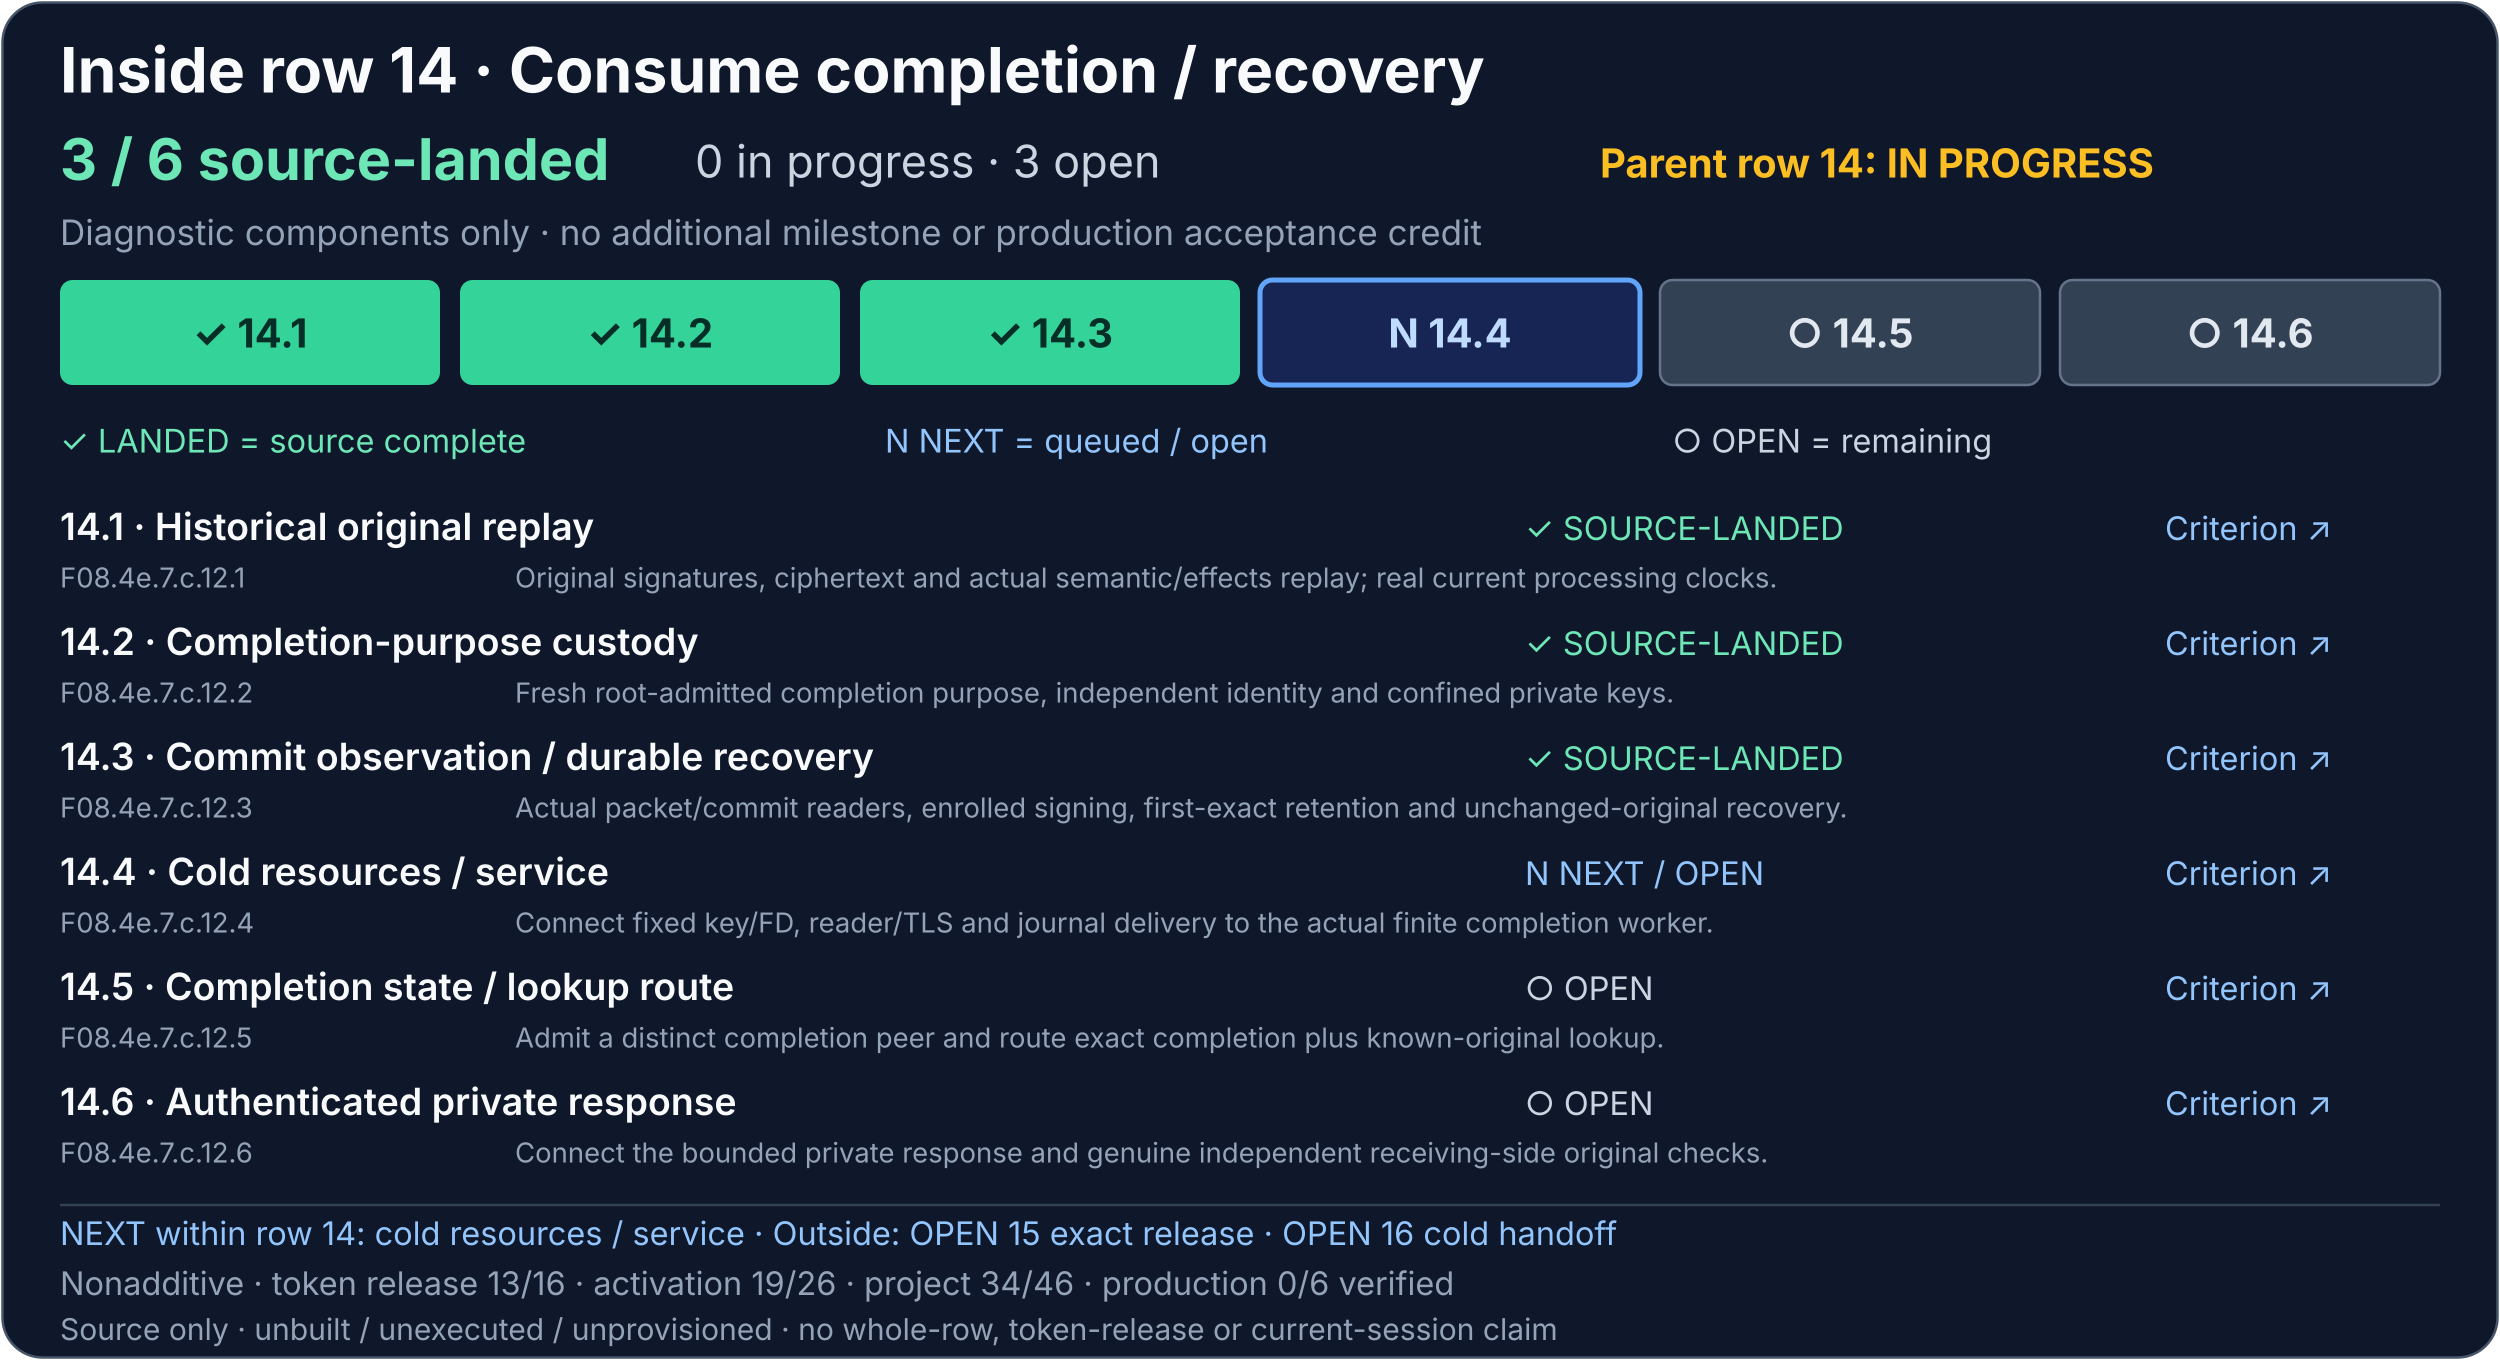
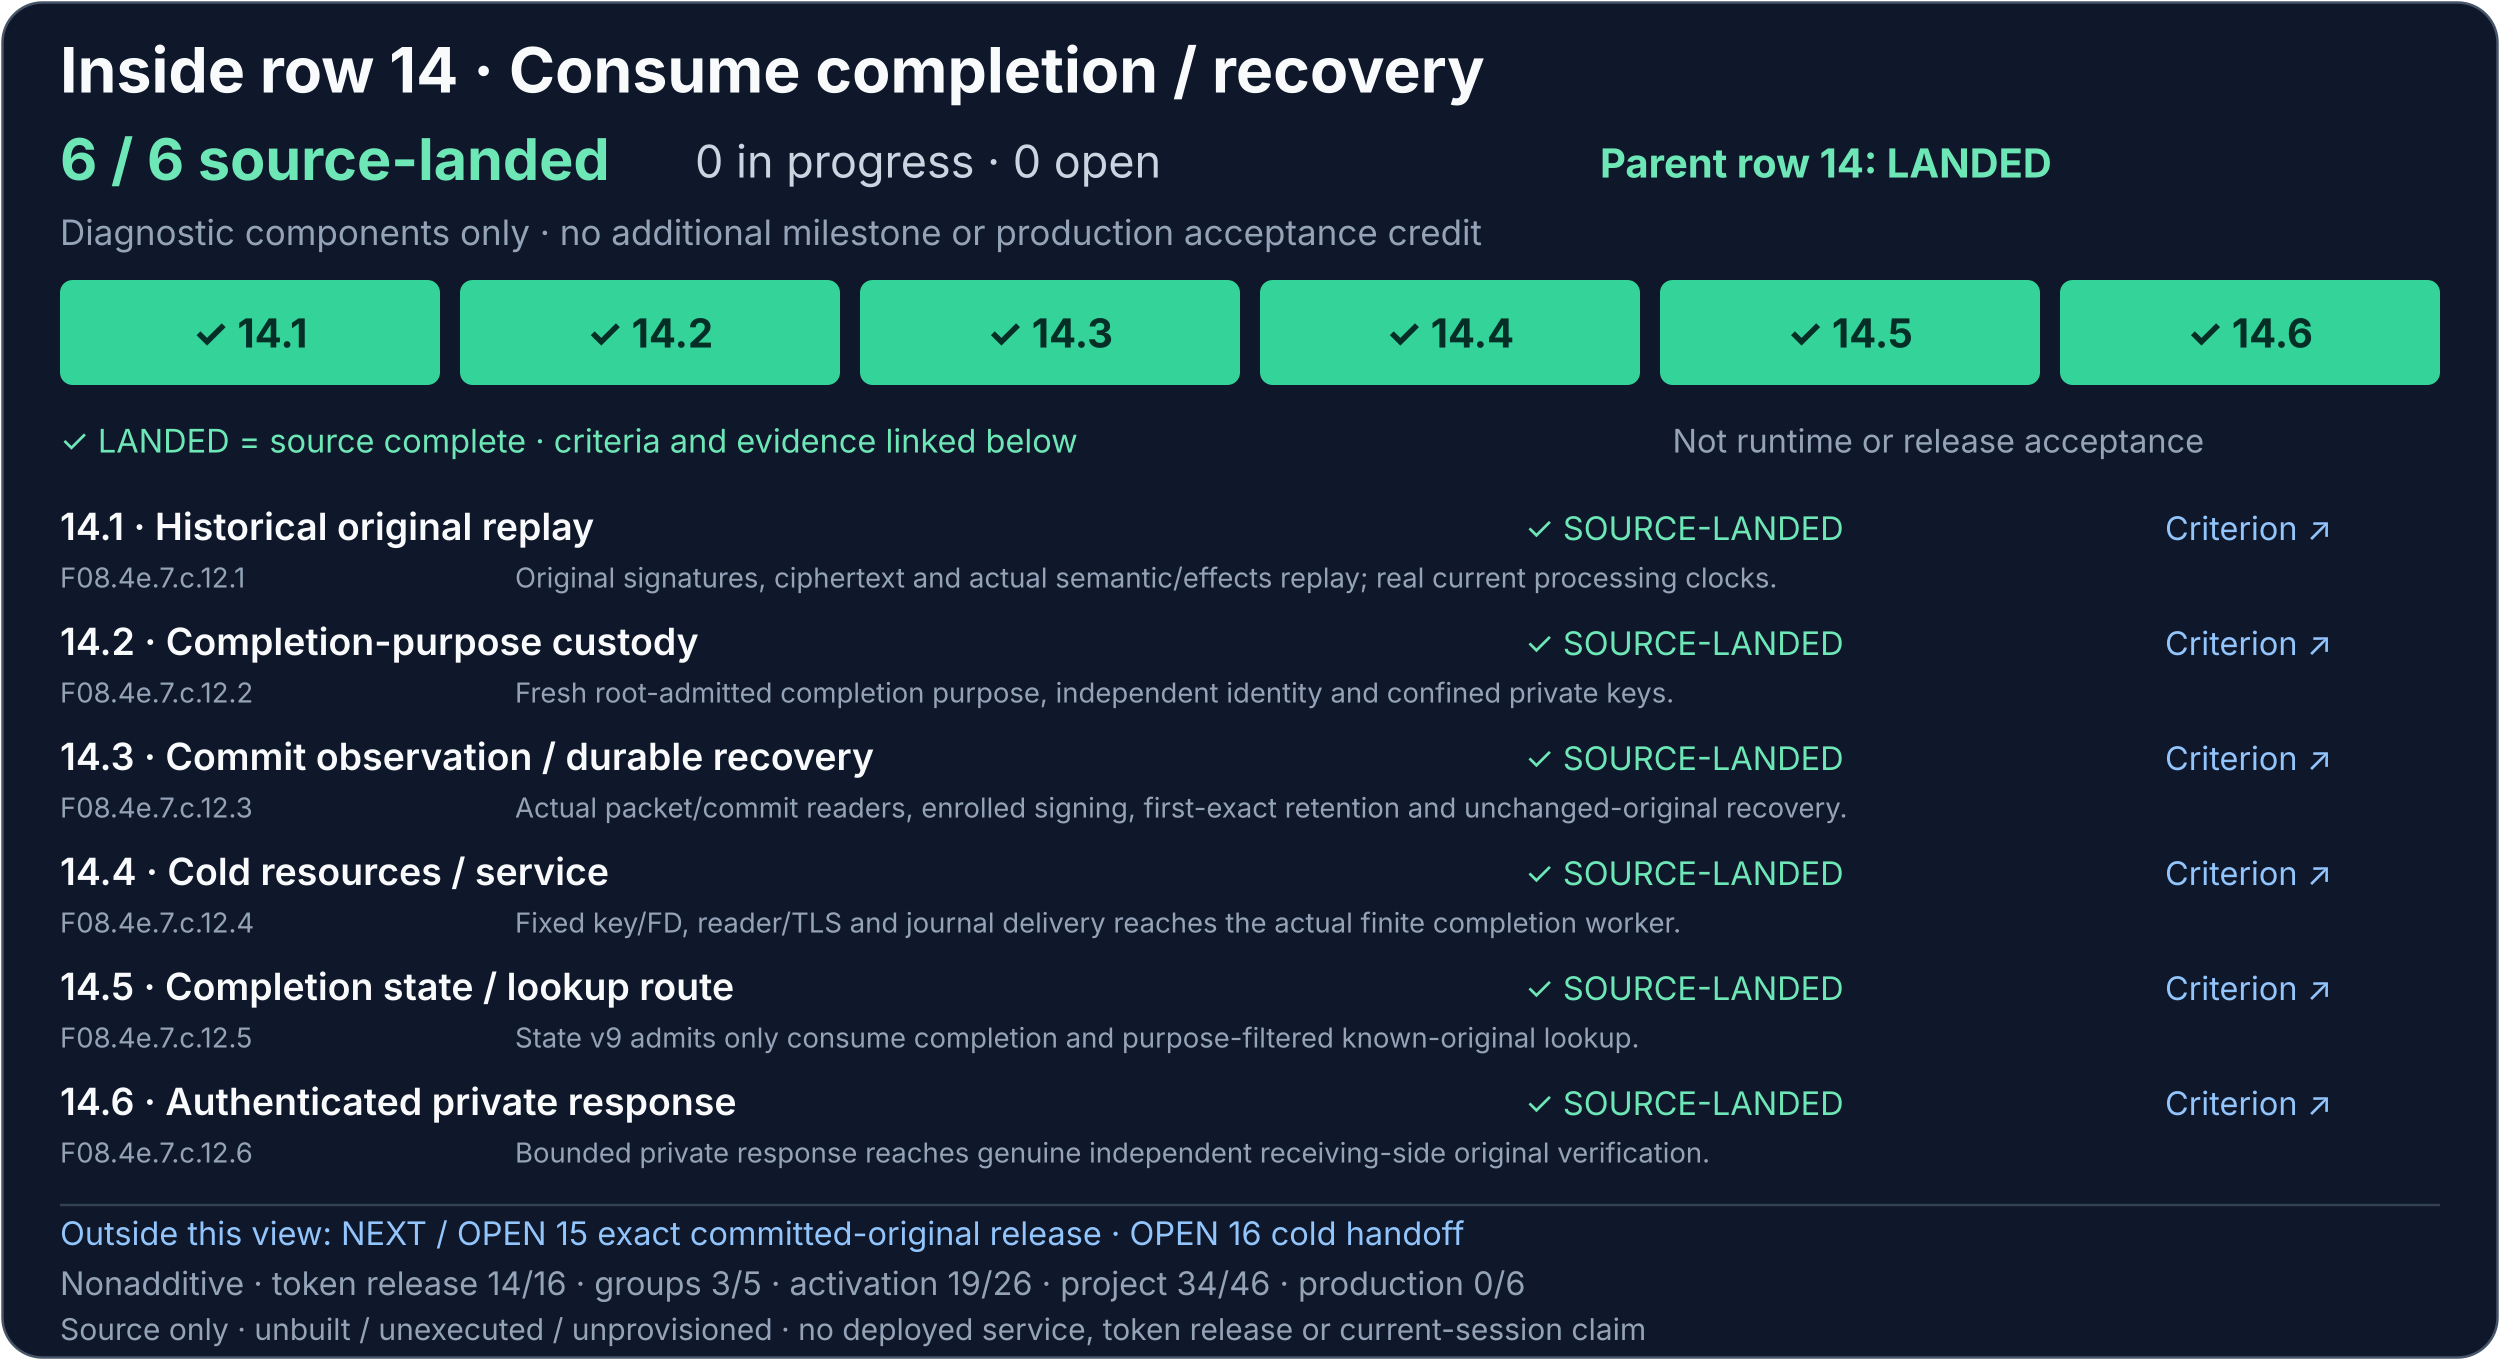
<svg xmlns="http://www.w3.org/2000/svg" width="1000" height="544" viewBox="0 0 1000 544" role="img" aria-labelledby="consume-completion-title consume-completion-description">
  <rect x="1" y="1" width="998" height="542" rx="16" fill="#0f172a" stroke="#475569" />
  <g font-family="system-ui, -apple-system, Segoe UI, sans-serif">
    <text x="24" y="37" fill="#f8fafc" font-size="25" font-weight="700">Inside row 14 · Consume completion / recovery</text>
-     <text x="24" y="72" fill="#6ee7b7" font-size="23" font-weight="700">3 / 6 source-landed</text>
-     <text x="278" y="71" fill="#cbd5e1" font-size="18">0 in progress · 3 open</text>
-     <text x="640" y="71" fill="#fbbf24" font-size="16" font-weight="700">Parent row 14: IN PROGRESS</text>
+     <text x="24" y="72" fill="#6ee7b7" font-size="23" font-weight="700">6 / 6 source-landed</text>
+     <text x="278" y="71" fill="#cbd5e1" font-size="18">0 in progress · 0 open</text>
+     <text x="640" y="71" fill="#6ee7b7" font-size="16" font-weight="700">Parent row 14: LANDED</text>
    <text x="24" y="98" fill="#94a3b8" font-size="14">Diagnostic components only · no additional milestone or production acceptance credit</text>
    <g font-size="16" font-weight="700" text-anchor="middle">
      <a href="../production-status.md#consume-completion-and-recovery-detail">
        <rect x="24" y="112" width="152" height="42" rx="5" fill="#34d399" />
        <text x="100" y="139" fill="#052e26">✓ 14.1</text>
      </a>
      <a href="../production-status.md#consume-completion-and-recovery-detail">
        <rect x="184" y="112" width="152" height="42" rx="5" fill="#34d399" />
        <text x="260" y="139" fill="#052e26">✓ 14.2</text>
      </a>
      <a href="../production-status.md#consume-completion-and-recovery-detail">
        <rect x="344" y="112" width="152" height="42" rx="5" fill="#34d399" />
        <text x="420" y="139" fill="#052e26">✓ 14.3</text>
      </a>
      <a href="../production-status.md#consume-completion-and-recovery-detail">
-         <rect x="504" y="112" width="152" height="42" rx="5" fill="#172554" stroke="#60a5fa" stroke-width="2" />
-         <text x="580" y="139" fill="#bfdbfe">N 14.4</text>
+         <rect x="504" y="112" width="152" height="42" rx="5" fill="#34d399" />
+         <text x="580" y="139" fill="#052e26">✓ 14.4</text>
      </a>
      <a href="../production-status.md#consume-completion-and-recovery-detail">
-         <rect x="664" y="112" width="152" height="42" rx="5" fill="#334155" stroke="#64748b" />
-         <text x="740" y="139" fill="#e2e8f0">○ 14.5</text>
+         <rect x="664" y="112" width="152" height="42" rx="5" fill="#34d399" />
+         <text x="740" y="139" fill="#052e26">✓ 14.5</text>
      </a>
      <a href="../production-status.md#consume-completion-and-recovery-detail">
-         <rect x="824" y="112" width="152" height="42" rx="5" fill="#334155" stroke="#64748b" />
-         <text x="900" y="139" fill="#e2e8f0">○ 14.6</text>
+         <rect x="824" y="112" width="152" height="42" rx="5" fill="#34d399" />
+         <text x="900" y="139" fill="#052e26">✓ 14.6</text>
      </a>
    </g>
-     <text x="24" y="181" fill="#6ee7b7" font-size="13">✓ LANDED = source complete</text>
-     <text x="354" y="181" fill="#93c5fd" font-size="13">N NEXT = queued / open</text>
-     <text x="669" y="181" fill="#cbd5e1" font-size="13">○ OPEN = remaining</text>
+     <text x="24" y="181" fill="#6ee7b7" font-size="13">✓ LANDED = source complete · criteria and evidence linked below</text>
+     <text x="669" y="181" fill="#94a3b8" font-size="13">Not runtime or release acceptance</text>
    <g font-size="15" font-weight="600" fill="#f8fafc">
      <text x="24" y="216">14.1 · Historical original replay</text>
      <text x="24" y="262">14.2 · Completion-purpose custody</text>
      <text x="24" y="308">14.3 · Commit observation / durable recovery</text>
      <text x="24" y="354">14.4 · Cold resources / service</text>
      <text x="24" y="400">14.5 · Completion state / lookup route</text>
      <text x="24" y="446">14.6 · Authenticated private response</text>
    </g>
    <g font-size="13">
      <text x="610" y="216" fill="#6ee7b7">✓ SOURCE-LANDED</text>
      <text x="610" y="262" fill="#6ee7b7">✓ SOURCE-LANDED</text>
      <text x="610" y="308" fill="#6ee7b7">✓ SOURCE-LANDED</text>
-       <text x="610" y="354" fill="#93c5fd">N NEXT / OPEN</text>
-       <text x="610" y="400" fill="#cbd5e1">○ OPEN</text>
-       <text x="610" y="446" fill="#cbd5e1">○ OPEN</text>
+       <text x="610" y="354" fill="#6ee7b7">✓ SOURCE-LANDED</text>
+       <text x="610" y="400" fill="#6ee7b7">✓ SOURCE-LANDED</text>
+       <text x="610" y="446" fill="#6ee7b7">✓ SOURCE-LANDED</text>
      <a href="../production-status.md#consume-completion-and-recovery-detail" fill="#93c5fd" text-decoration="underline">
        <text x="866" y="216">Criterion ↗</text>
        <text x="866" y="262">Criterion ↗</text>
        <text x="866" y="308">Criterion ↗</text>
        <text x="866" y="354">Criterion ↗</text>
        <text x="866" y="400">Criterion ↗</text>
        <text x="866" y="446">Criterion ↗</text>
      </a>
    </g>
    <g font-size="11" fill="#94a3b8">
      <text x="24" y="235">F08.4e.7.c.12.1</text>
      <text x="206" y="235">Original signatures, ciphertext and actual semantic/effects replay; real current processing clocks.</text>
      <text x="24" y="281">F08.4e.7.c.12.2</text>
      <text x="206" y="281">Fresh root-admitted completion purpose, independent identity and confined private keys.</text>
      <text x="24" y="327">F08.4e.7.c.12.3</text>
      <text x="206" y="327">Actual packet/commit readers, enrolled signing, first-exact retention and unchanged-original recovery.</text>
      <text x="24" y="373">F08.4e.7.c.12.4</text>
-       <text x="206" y="373">Connect fixed key/FD, reader/TLS and journal delivery to the actual finite completion worker.</text>
+       <text x="206" y="373">Fixed key/FD, reader/TLS and journal delivery reaches the actual finite completion worker.</text>
      <text x="24" y="419">F08.4e.7.c.12.5</text>
-       <text x="206" y="419">Admit a distinct completion peer and route exact completion plus known-original lookup.</text>
+       <text x="206" y="419">State v9 admits only consume completion and purpose-filtered known-original lookup.</text>
      <text x="24" y="465">F08.4e.7.c.12.6</text>
-       <text x="206" y="465">Connect the bounded private response and genuine independent receiving-side original checks.</text>
+       <text x="206" y="465">Bounded private response reaches genuine independent receiving-side original verification.</text>
    </g>
    <path d="M24 482H976" stroke="#334155" />
-     <text x="24" y="498" fill="#93c5fd" font-size="13">NEXT within row 14: cold resources / service · Outside: OPEN 15 exact release · OPEN 16 cold handoff</text>
-     <text x="24" y="518" fill="#94a3b8" font-size="13">Nonadditive · token release 13/16 · activation 19/26 · project 34/46 · production 0/6 verified</text>
-     <text x="24" y="536" fill="#94a3b8" font-size="12">Source only · unbuilt / unexecuted / unprovisioned · no whole-row, token-release or current-session claim</text>
+     <text x="24" y="498" fill="#93c5fd" font-size="13">Outside this view: NEXT / OPEN 15 exact committed-original release · OPEN 16 cold handoff</text>
+     <text x="24" y="518" fill="#94a3b8" font-size="13">Nonadditive · token release 14/16 · groups 3/5 · activation 19/26 · project 34/46 · production 0/6</text>
+     <text x="24" y="536" fill="#94a3b8" font-size="12">Source only · unbuilt / unexecuted / unprovisioned · no deployed service, token release or current-session claim</text>
  </g>
</svg>
